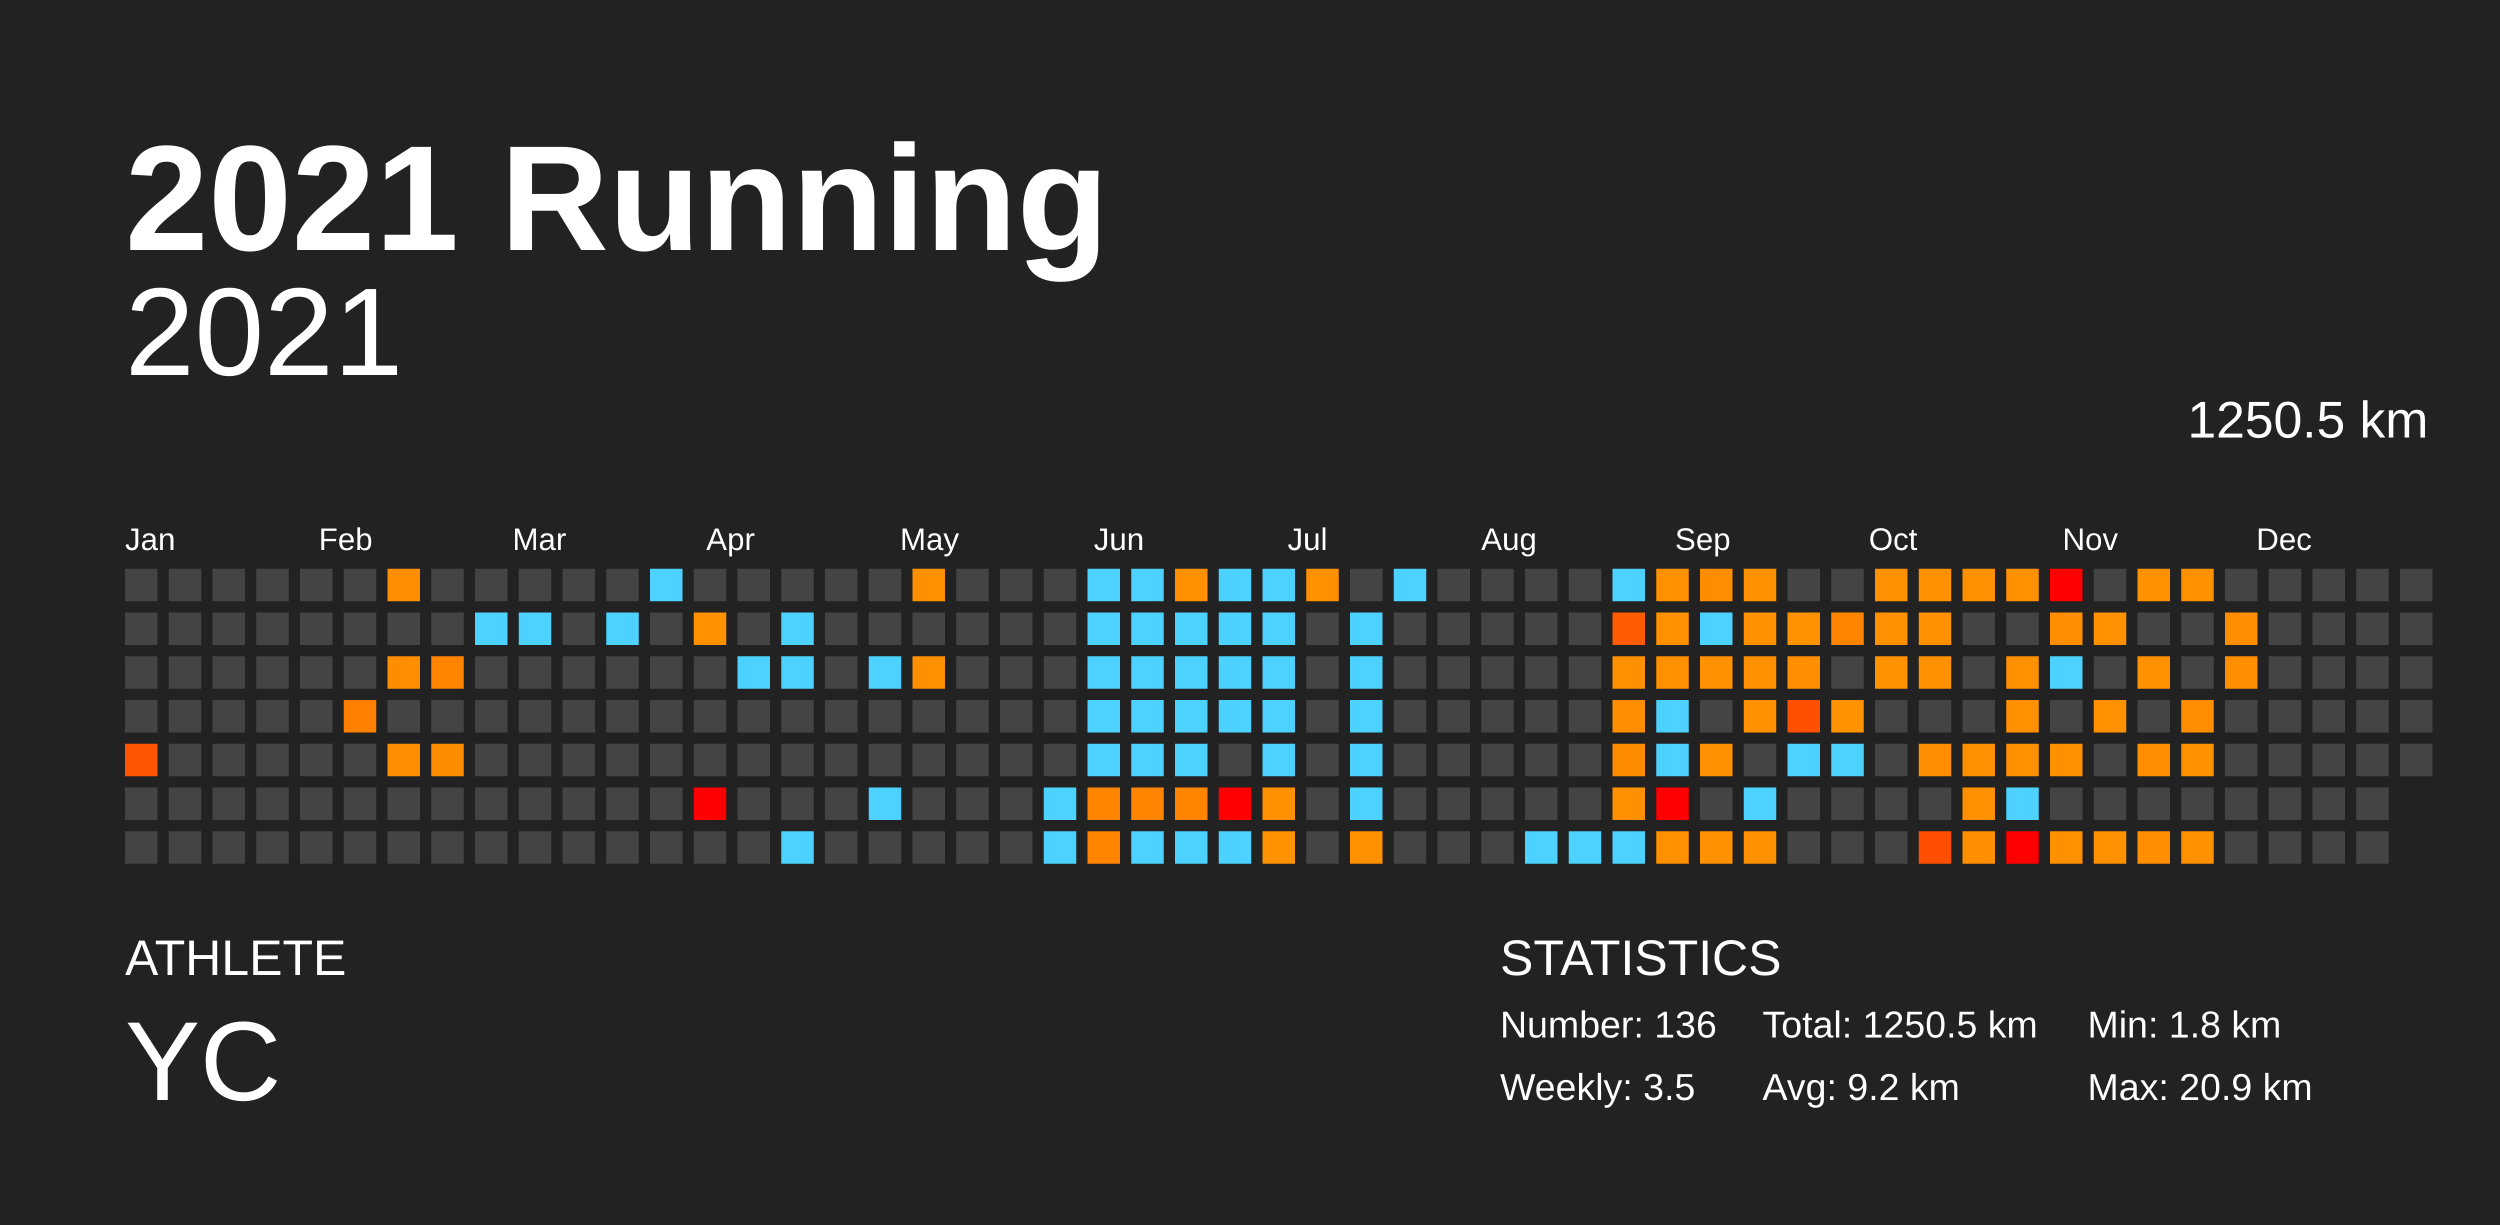
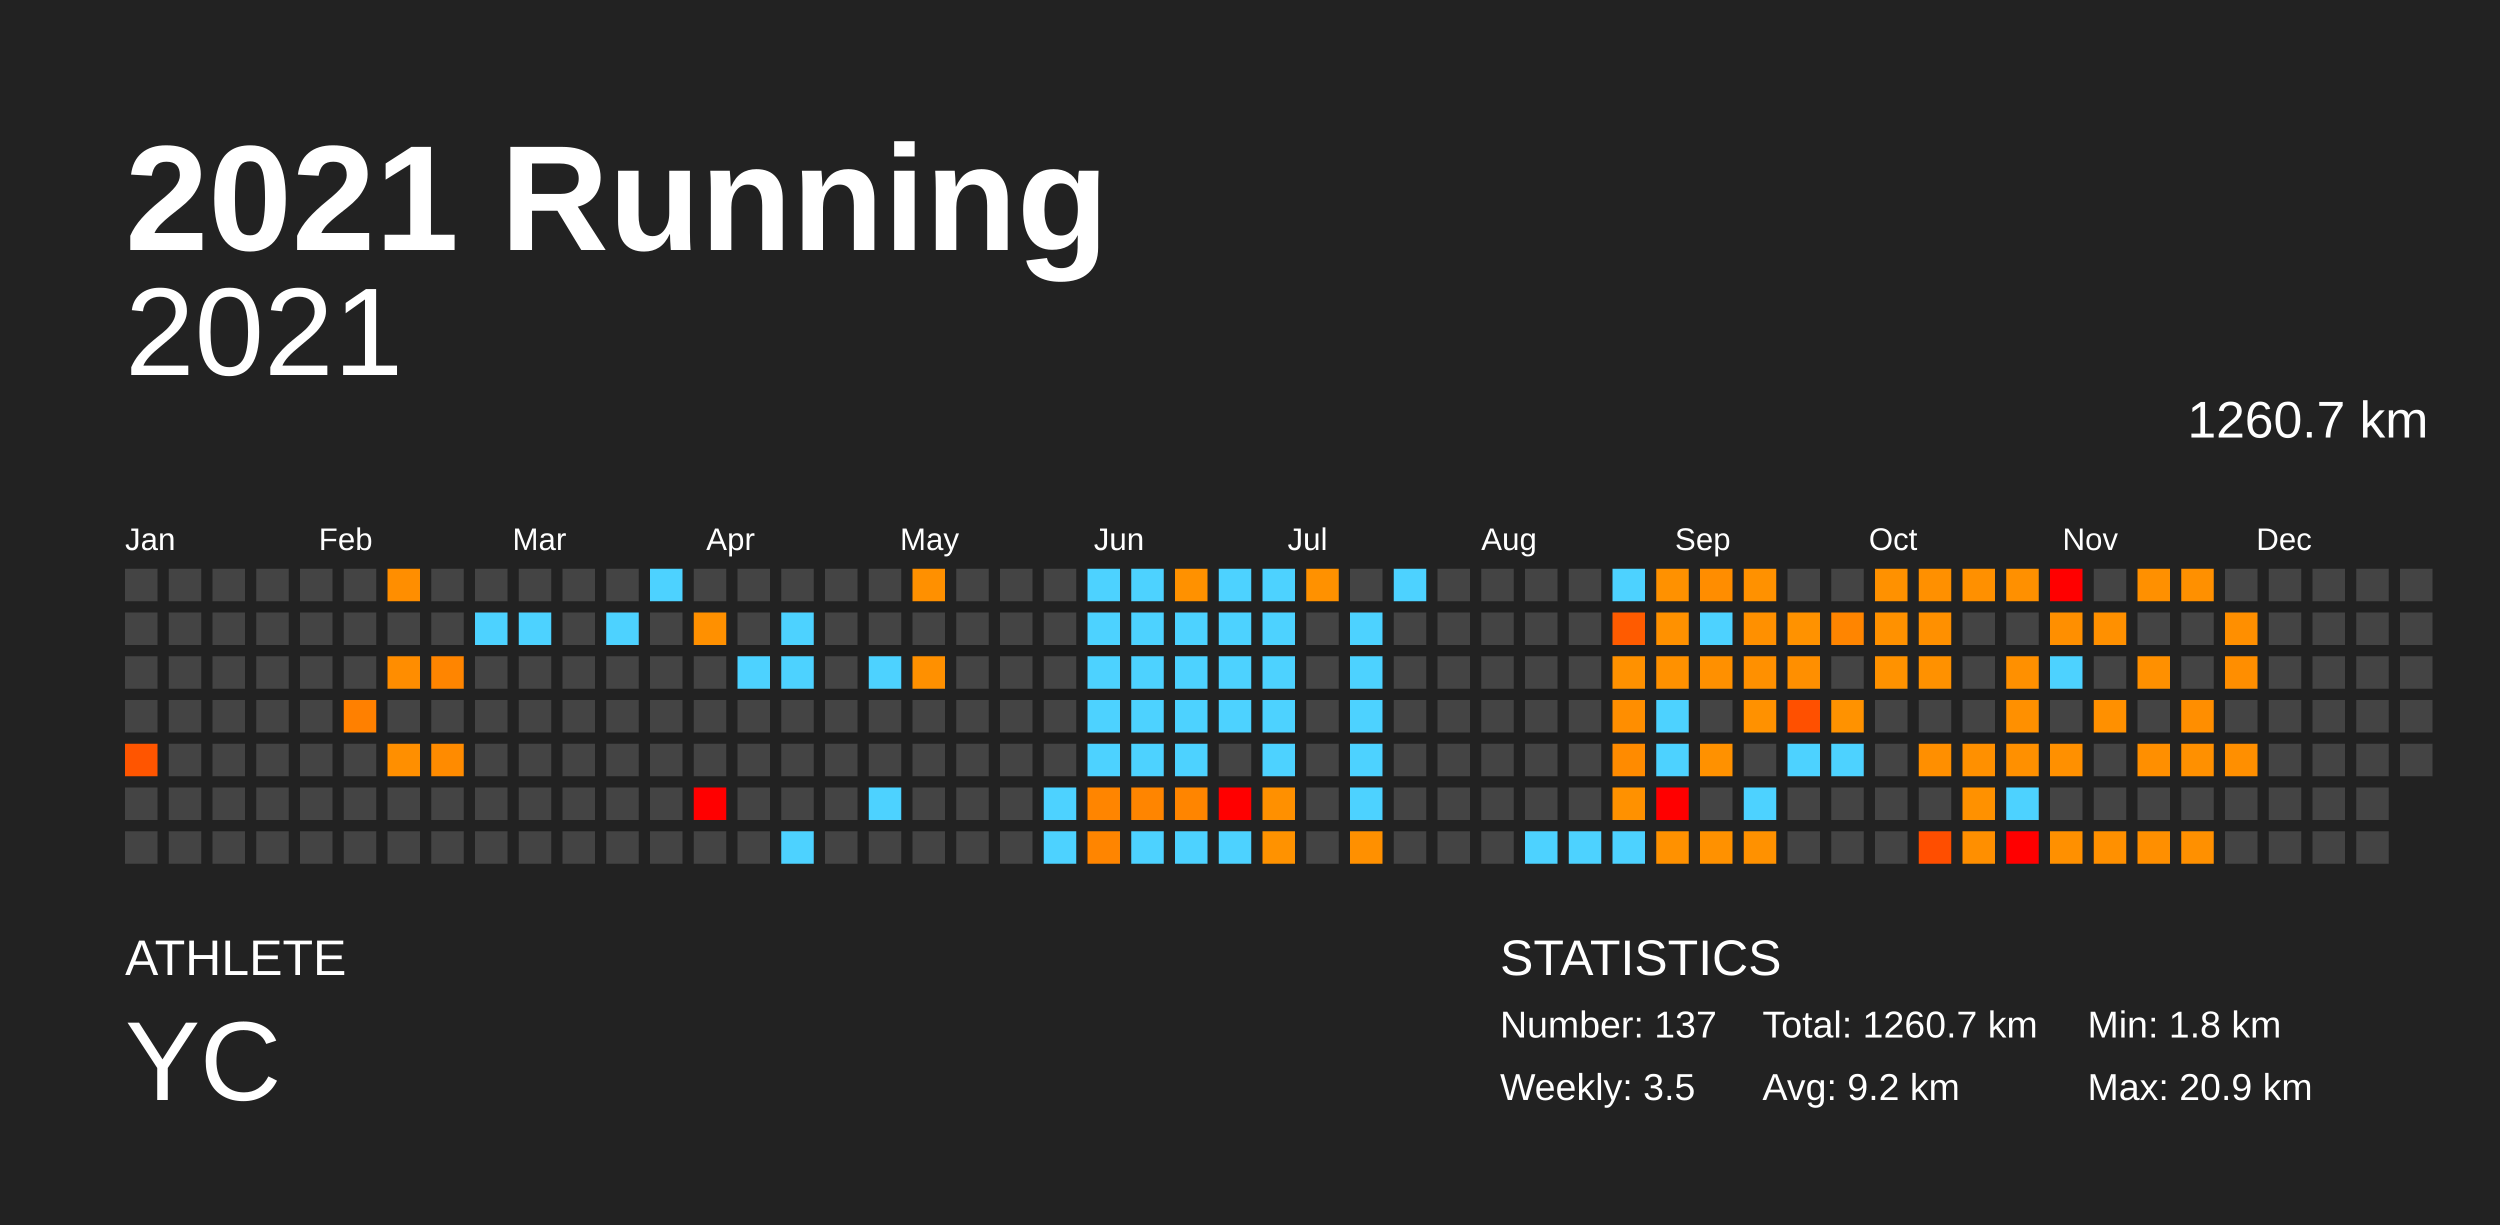
<svg xmlns="http://www.w3.org/2000/svg" baseProfile="full" height="98mm" version="1.1" viewBox="0,0,200,98" width="200mm">
  <defs />
  <rect fill="#222222" height="98" width="200" x="0" y="0" />
  <text fill="#FFFFFF" style="font-size:12px; font-family:Arial; font-weight:bold;" x="10" y="20">2021 Running</text>
  <text fill="#FFFFFF" style="font-size:4px; font-family:Arial" x="10" y="78">ATHLETE</text>
  <text fill="#FFFFFF" style="font-size:9px; font-family:Arial" x="10" y="88">YC</text>
  <text fill="#FFFFFF" style="font-size:4px; font-family:Arial" x="120" y="78">STATISTICS</text>
-   <text fill="#FFFFFF" style="font-size:3px; font-family:Arial" x="120" y="83">Number: 136</text>
+   <text fill="#FFFFFF" style="font-size:3px; font-family:Arial" x="120" y="83">Number: 137</text>
  <text fill="#FFFFFF" style="font-size:3px; font-family:Arial" x="120" y="88">Weekly: 3.5</text>
-   <text fill="#FFFFFF" style="font-size:3px; font-family:Arial" x="141" y="83">Total: 1250.5 km</text>
+   <text fill="#FFFFFF" style="font-size:3px; font-family:Arial" x="141" y="83">Total: 1260.7 km</text>
  <text fill="#FFFFFF" style="font-size:3px; font-family:Arial" x="141" y="88">Avg: 9.2 km</text>
  <text fill="#FFFFFF" style="font-size:3px; font-family:Arial" x="167" y="83">Min: 1.8 km</text>
  <text fill="#FFFFFF" style="font-size:3px; font-family:Arial" x="167" y="88">Max: 20.9 km</text>
  <text alignment-baseline="hanging" fill="#FFFFFF" style="font-size:10.0px; font-family:Arial;" x="10" y="30">2021</text>
-   <text alignment-baseline="hanging" fill="#FFFFFF" style="font-size:4.125px; font-family:Arial;" x="175" y="35">1250.5 km</text>
+   <text alignment-baseline="hanging" fill="#FFFFFF" style="font-size:4.125px; font-family:Arial;" x="175" y="35">1260.7 km</text>
  <text fill="#FFFFFF" style="font-size:2.5px; font-family:Arial" x="10.0" y="44">Jan</text>
  <text fill="#FFFFFF" style="font-size:2.5px; font-family:Arial" x="25.5" y="44">Feb</text>
  <text fill="#FFFFFF" style="font-size:2.5px; font-family:Arial" x="41.0" y="44">Mar</text>
  <text fill="#FFFFFF" style="font-size:2.5px; font-family:Arial" x="56.5" y="44">Apr</text>
  <text fill="#FFFFFF" style="font-size:2.5px; font-family:Arial" x="72.0" y="44">May</text>
  <text fill="#FFFFFF" style="font-size:2.5px; font-family:Arial" x="87.5" y="44">Jun</text>
  <text fill="#FFFFFF" style="font-size:2.5px; font-family:Arial" x="103.0" y="44">Jul</text>
  <text fill="#FFFFFF" style="font-size:2.5px; font-family:Arial" x="118.5" y="44">Aug</text>
  <text fill="#FFFFFF" style="font-size:2.5px; font-family:Arial" x="134.0" y="44">Sep</text>
  <text fill="#FFFFFF" style="font-size:2.5px; font-family:Arial" x="149.5" y="44">Oct</text>
  <text fill="#FFFFFF" style="font-size:2.5px; font-family:Arial" x="165.0" y="44">Nov</text>
  <text fill="#FFFFFF" style="font-size:2.5px; font-family:Arial" x="180.5" y="44">Dec</text>
  <rect fill="#444444" height="2.6" width="2.6" x="10.0" y="45.5" />
  <rect fill="#444444" height="2.6" width="2.6" x="10.0" y="49.0" />
  <rect fill="#444444" height="2.6" width="2.6" x="10.0" y="52.5" />
  <rect fill="#444444" height="2.6" width="2.6" x="10.0" y="56.0" />
  <rect fill="#ff5500" height="2.6" width="2.6" x="10.0" y="59.5" />
  <rect fill="#444444" height="2.6" width="2.6" x="10.0" y="63.0" />
  <rect fill="#444444" height="2.6" width="2.6" x="10.0" y="66.5" />
  <rect fill="#444444" height="2.6" width="2.6" x="13.5" y="45.5" />
  <rect fill="#444444" height="2.6" width="2.6" x="13.5" y="49.0" />
  <rect fill="#444444" height="2.6" width="2.6" x="13.5" y="52.5" />
  <rect fill="#444444" height="2.6" width="2.6" x="13.5" y="56.0" />
  <rect fill="#444444" height="2.6" width="2.6" x="13.5" y="59.5" />
  <rect fill="#444444" height="2.6" width="2.6" x="13.5" y="63.0" />
  <rect fill="#444444" height="2.6" width="2.6" x="13.5" y="66.5" />
  <rect fill="#444444" height="2.6" width="2.6" x="17.0" y="45.5" />
  <rect fill="#444444" height="2.6" width="2.6" x="17.0" y="49.0" />
  <rect fill="#444444" height="2.6" width="2.6" x="17.0" y="52.5" />
  <rect fill="#444444" height="2.6" width="2.6" x="17.0" y="56.0" />
  <rect fill="#444444" height="2.6" width="2.6" x="17.0" y="59.5" />
  <rect fill="#444444" height="2.6" width="2.6" x="17.0" y="63.0" />
  <rect fill="#444444" height="2.6" width="2.6" x="17.0" y="66.5" />
  <rect fill="#444444" height="2.6" width="2.6" x="20.5" y="45.5" />
  <rect fill="#444444" height="2.6" width="2.6" x="20.5" y="49.0" />
  <rect fill="#444444" height="2.6" width="2.6" x="20.5" y="52.5" />
  <rect fill="#444444" height="2.6" width="2.6" x="20.5" y="56.0" />
  <rect fill="#444444" height="2.6" width="2.6" x="20.5" y="59.5" />
  <rect fill="#444444" height="2.6" width="2.6" x="20.5" y="63.0" />
  <rect fill="#444444" height="2.6" width="2.6" x="20.5" y="66.5" />
  <rect fill="#444444" height="2.6" width="2.6" x="24.0" y="45.5" />
  <rect fill="#444444" height="2.6" width="2.6" x="24.0" y="49.0" />
  <rect fill="#444444" height="2.6" width="2.6" x="24.0" y="52.5" />
  <rect fill="#444444" height="2.6" width="2.6" x="24.0" y="56.0" />
  <rect fill="#444444" height="2.6" width="2.6" x="24.0" y="59.5" />
  <rect fill="#444444" height="2.6" width="2.6" x="24.0" y="63.0" />
  <rect fill="#444444" height="2.6" width="2.6" x="24.0" y="66.5" />
  <rect fill="#444444" height="2.6" width="2.6" x="27.5" y="45.5" />
  <rect fill="#444444" height="2.6" width="2.6" x="27.5" y="49.0" />
  <rect fill="#444444" height="2.6" width="2.6" x="27.5" y="52.5" />
  <rect fill="#ff8000" height="2.6" width="2.6" x="27.5" y="56.0" />
  <rect fill="#444444" height="2.6" width="2.6" x="27.5" y="59.5" />
  <rect fill="#444444" height="2.6" width="2.6" x="27.5" y="63.0" />
  <rect fill="#444444" height="2.6" width="2.6" x="27.5" y="66.5" />
  <rect fill="#ff8e00" height="2.6" width="2.6" x="31.0" y="45.5" />
  <rect fill="#444444" height="2.6" width="2.6" x="31.0" y="49.0" />
  <rect fill="#ff8d00" height="2.6" width="2.6" x="31.0" y="52.5" />
  <rect fill="#444444" height="2.6" width="2.6" x="31.0" y="56.0" />
  <rect fill="#ff8f00" height="2.6" width="2.6" x="31.0" y="59.5" />
  <rect fill="#444444" height="2.6" width="2.6" x="31.0" y="63.0" />
  <rect fill="#444444" height="2.6" width="2.6" x="31.0" y="66.5" />
  <rect fill="#444444" height="2.6" width="2.6" x="34.5" y="45.5" />
  <rect fill="#444444" height="2.6" width="2.6" x="34.5" y="49.0" />
  <rect fill="#ff8500" height="2.6" width="2.6" x="34.5" y="52.5" />
  <rect fill="#444444" height="2.6" width="2.6" x="34.5" y="56.0" />
  <rect fill="#ff8b00" height="2.6" width="2.6" x="34.5" y="59.5" />
  <rect fill="#444444" height="2.6" width="2.6" x="34.5" y="63.0" />
  <rect fill="#444444" height="2.6" width="2.6" x="34.5" y="66.5" />
  <rect fill="#444444" height="2.6" width="2.6" x="38.0" y="45.5" />
  <rect fill="#4dd2ff" height="2.6" width="2.6" x="38.0" y="49.0" />
  <rect fill="#444444" height="2.6" width="2.6" x="38.0" y="52.5" />
  <rect fill="#444444" height="2.6" width="2.6" x="38.0" y="56.0" />
  <rect fill="#444444" height="2.6" width="2.6" x="38.0" y="59.5" />
  <rect fill="#444444" height="2.6" width="2.6" x="38.0" y="63.0" />
  <rect fill="#444444" height="2.6" width="2.6" x="38.0" y="66.5" />
  <rect fill="#444444" height="2.6" width="2.6" x="41.5" y="45.5" />
  <rect fill="#4dd2ff" height="2.6" width="2.6" x="41.5" y="49.0" />
  <rect fill="#444444" height="2.6" width="2.6" x="41.5" y="52.5" />
  <rect fill="#444444" height="2.6" width="2.6" x="41.5" y="56.0" />
  <rect fill="#444444" height="2.6" width="2.6" x="41.5" y="59.5" />
  <rect fill="#444444" height="2.6" width="2.6" x="41.5" y="63.0" />
  <rect fill="#444444" height="2.6" width="2.6" x="41.5" y="66.5" />
  <rect fill="#444444" height="2.6" width="2.6" x="45.0" y="45.5" />
  <rect fill="#444444" height="2.6" width="2.6" x="45.0" y="49.0" />
  <rect fill="#444444" height="2.6" width="2.6" x="45.0" y="52.5" />
  <rect fill="#444444" height="2.6" width="2.6" x="45.0" y="56.0" />
  <rect fill="#444444" height="2.6" width="2.6" x="45.0" y="59.5" />
  <rect fill="#444444" height="2.6" width="2.6" x="45.0" y="63.0" />
  <rect fill="#444444" height="2.6" width="2.6" x="45.0" y="66.5" />
  <rect fill="#444444" height="2.6" width="2.6" x="48.5" y="45.5" />
  <rect fill="#4dd2ff" height="2.6" width="2.6" x="48.5" y="49.0" />
  <rect fill="#444444" height="2.6" width="2.6" x="48.5" y="52.5" />
  <rect fill="#444444" height="2.6" width="2.6" x="48.5" y="56.0" />
  <rect fill="#444444" height="2.6" width="2.6" x="48.5" y="59.5" />
  <rect fill="#444444" height="2.6" width="2.6" x="48.5" y="63.0" />
  <rect fill="#444444" height="2.6" width="2.6" x="48.5" y="66.5" />
  <rect fill="#4dd2ff" height="2.6" width="2.6" x="52.0" y="45.5" />
  <rect fill="#444444" height="2.6" width="2.6" x="52.0" y="49.0" />
  <rect fill="#444444" height="2.6" width="2.6" x="52.0" y="52.5" />
  <rect fill="#444444" height="2.6" width="2.6" x="52.0" y="56.0" />
  <rect fill="#444444" height="2.6" width="2.6" x="52.0" y="59.5" />
  <rect fill="#444444" height="2.6" width="2.6" x="52.0" y="63.0" />
  <rect fill="#444444" height="2.6" width="2.6" x="52.0" y="66.5" />
  <rect fill="#444444" height="2.6" width="2.6" x="55.5" y="45.5" />
  <rect fill="#ff9000" height="2.6" width="2.6" x="55.5" y="49.0" />
  <rect fill="#444444" height="2.6" width="2.6" x="55.5" y="52.5" />
  <rect fill="#444444" height="2.6" width="2.6" x="55.5" y="56.0" />
  <rect fill="#444444" height="2.6" width="2.6" x="55.5" y="59.5" />
  <rect fill="red" height="2.6" width="2.6" x="55.5" y="63.0" />
  <rect fill="#444444" height="2.6" width="2.6" x="55.5" y="66.5" />
  <rect fill="#444444" height="2.6" width="2.6" x="59.0" y="45.5" />
  <rect fill="#444444" height="2.6" width="2.6" x="59.0" y="49.0" />
  <rect fill="#4dd2ff" height="2.6" width="2.6" x="59.0" y="52.5" />
  <rect fill="#444444" height="2.6" width="2.6" x="59.0" y="56.0" />
  <rect fill="#444444" height="2.6" width="2.6" x="59.0" y="59.5" />
  <rect fill="#444444" height="2.6" width="2.6" x="59.0" y="63.0" />
  <rect fill="#444444" height="2.6" width="2.6" x="59.0" y="66.5" />
  <rect fill="#444444" height="2.6" width="2.6" x="62.5" y="45.5" />
  <rect fill="#4dd2ff" height="2.6" width="2.6" x="62.5" y="49.0" />
  <rect fill="#4dd2ff" height="2.6" width="2.6" x="62.5" y="52.5" />
  <rect fill="#444444" height="2.6" width="2.6" x="62.5" y="56.0" />
  <rect fill="#444444" height="2.6" width="2.6" x="62.5" y="59.5" />
  <rect fill="#444444" height="2.6" width="2.6" x="62.5" y="63.0" />
  <rect fill="#4dd2ff" height="2.6" width="2.6" x="62.5" y="66.5" />
  <rect fill="#444444" height="2.6" width="2.6" x="66.0" y="45.5" />
  <rect fill="#444444" height="2.6" width="2.6" x="66.0" y="49.0" />
  <rect fill="#444444" height="2.6" width="2.6" x="66.0" y="52.5" />
  <rect fill="#444444" height="2.6" width="2.6" x="66.0" y="56.0" />
  <rect fill="#444444" height="2.6" width="2.6" x="66.0" y="59.5" />
  <rect fill="#444444" height="2.6" width="2.6" x="66.0" y="63.0" />
  <rect fill="#444444" height="2.6" width="2.6" x="66.0" y="66.5" />
  <rect fill="#444444" height="2.6" width="2.6" x="69.5" y="45.5" />
  <rect fill="#444444" height="2.6" width="2.6" x="69.5" y="49.0" />
  <rect fill="#4dd2ff" height="2.6" width="2.6" x="69.5" y="52.5" />
  <rect fill="#444444" height="2.6" width="2.6" x="69.5" y="56.0" />
  <rect fill="#444444" height="2.6" width="2.6" x="69.5" y="59.5" />
  <rect fill="#4dd2ff" height="2.6" width="2.6" x="69.5" y="63.0" />
  <rect fill="#444444" height="2.6" width="2.6" x="69.5" y="66.5" />
  <rect fill="#ff9000" height="2.6" width="2.6" x="73.0" y="45.5" />
  <rect fill="#444444" height="2.6" width="2.6" x="73.0" y="49.0" />
  <rect fill="#ff9000" height="2.6" width="2.6" x="73.0" y="52.5" />
  <rect fill="#444444" height="2.6" width="2.6" x="73.0" y="56.0" />
  <rect fill="#444444" height="2.6" width="2.6" x="73.0" y="59.5" />
  <rect fill="#444444" height="2.6" width="2.6" x="73.0" y="63.0" />
  <rect fill="#444444" height="2.6" width="2.6" x="73.0" y="66.5" />
  <rect fill="#444444" height="2.6" width="2.6" x="76.5" y="45.5" />
  <rect fill="#444444" height="2.6" width="2.6" x="76.5" y="49.0" />
  <rect fill="#444444" height="2.6" width="2.6" x="76.5" y="52.5" />
  <rect fill="#444444" height="2.6" width="2.6" x="76.5" y="56.0" />
  <rect fill="#444444" height="2.6" width="2.6" x="76.5" y="59.5" />
  <rect fill="#444444" height="2.6" width="2.6" x="76.5" y="63.0" />
  <rect fill="#444444" height="2.6" width="2.6" x="76.5" y="66.5" />
  <rect fill="#444444" height="2.6" width="2.6" x="80.0" y="45.5" />
  <rect fill="#444444" height="2.6" width="2.6" x="80.0" y="49.0" />
  <rect fill="#444444" height="2.6" width="2.6" x="80.0" y="52.5" />
  <rect fill="#444444" height="2.6" width="2.6" x="80.0" y="56.0" />
  <rect fill="#444444" height="2.6" width="2.6" x="80.0" y="59.5" />
  <rect fill="#444444" height="2.6" width="2.6" x="80.0" y="63.0" />
  <rect fill="#444444" height="2.6" width="2.6" x="80.0" y="66.5" />
  <rect fill="#444444" height="2.6" width="2.6" x="83.5" y="45.5" />
  <rect fill="#444444" height="2.6" width="2.6" x="83.5" y="49.0" />
  <rect fill="#444444" height="2.6" width="2.6" x="83.5" y="52.5" />
  <rect fill="#444444" height="2.6" width="2.6" x="83.5" y="56.0" />
  <rect fill="#444444" height="2.6" width="2.6" x="83.5" y="59.5" />
  <rect fill="#4dd2ff" height="2.6" width="2.6" x="83.5" y="63.0" />
  <rect fill="#4dd2ff" height="2.6" width="2.6" x="83.5" y="66.5" />
  <rect fill="#4dd2ff" height="2.6" width="2.6" x="87.0" y="45.5" />
  <rect fill="#4dd2ff" height="2.6" width="2.6" x="87.0" y="49.0" />
  <rect fill="#4dd2ff" height="2.6" width="2.6" x="87.0" y="52.5" />
  <rect fill="#4dd2ff" height="2.6" width="2.6" x="87.0" y="56.0" />
  <rect fill="#4dd2ff" height="2.6" width="2.6" x="87.0" y="59.5" />
  <rect fill="#ff8500" height="2.6" width="2.6" x="87.0" y="63.0" />
  <rect fill="#ff8500" height="2.6" width="2.6" x="87.0" y="66.5" />
  <rect fill="#4dd2ff" height="2.6" width="2.6" x="90.5" y="45.5" />
  <rect fill="#4dd2ff" height="2.6" width="2.6" x="90.5" y="49.0" />
  <rect fill="#4dd2ff" height="2.6" width="2.6" x="90.5" y="52.5" />
  <rect fill="#4dd2ff" height="2.6" width="2.6" x="90.5" y="56.0" />
  <rect fill="#4dd2ff" height="2.6" width="2.6" x="90.5" y="59.5" />
  <rect fill="#ff8500" height="2.6" width="2.6" x="90.5" y="63.0" />
  <rect fill="#4dd2ff" height="2.6" width="2.6" x="90.5" y="66.5" />
  <rect fill="#ff9100" height="2.6" width="2.6" x="94.0" y="45.5" />
  <rect fill="#4dd2ff" height="2.6" width="2.6" x="94.0" y="49.0" />
  <rect fill="#4dd2ff" height="2.6" width="2.6" x="94.0" y="52.5" />
  <rect fill="#4dd2ff" height="2.6" width="2.6" x="94.0" y="56.0" />
  <rect fill="#4dd2ff" height="2.6" width="2.6" x="94.0" y="59.5" />
  <rect fill="#ff8500" height="2.6" width="2.6" x="94.0" y="63.0" />
  <rect fill="#4dd2ff" height="2.6" width="2.6" x="94.0" y="66.5" />
  <rect fill="#4dd2ff" height="2.6" width="2.6" x="97.5" y="45.5" />
  <rect fill="#4dd2ff" height="2.6" width="2.6" x="97.5" y="49.0" />
  <rect fill="#4dd2ff" height="2.6" width="2.6" x="97.5" y="52.5" />
  <rect fill="#4dd2ff" height="2.6" width="2.6" x="97.5" y="56.0" />
  <rect fill="#444444" height="2.6" width="2.6" x="97.5" y="59.5" />
  <rect fill="red" height="2.6" width="2.6" x="97.5" y="63.0" />
  <rect fill="#4dd2ff" height="2.6" width="2.6" x="97.5" y="66.5" />
  <rect fill="#4dd2ff" height="2.6" width="2.6" x="101.0" y="45.5" />
  <rect fill="#4dd2ff" height="2.6" width="2.6" x="101.0" y="49.0" />
  <rect fill="#4dd2ff" height="2.6" width="2.6" x="101.0" y="52.5" />
  <rect fill="#4dd2ff" height="2.6" width="2.6" x="101.0" y="56.0" />
  <rect fill="#4dd2ff" height="2.6" width="2.6" x="101.0" y="59.5" />
  <rect fill="#ff9000" height="2.6" width="2.6" x="101.0" y="63.0" />
  <rect fill="#ff9200" height="2.6" width="2.6" x="101.0" y="66.5" />
  <rect fill="#ff9100" height="2.6" width="2.6" x="104.5" y="45.5" />
  <rect fill="#444444" height="2.6" width="2.6" x="104.5" y="49.0" />
  <rect fill="#444444" height="2.6" width="2.6" x="104.5" y="52.5" />
  <rect fill="#444444" height="2.6" width="2.6" x="104.5" y="56.0" />
  <rect fill="#444444" height="2.6" width="2.6" x="104.5" y="59.5" />
  <rect fill="#444444" height="2.6" width="2.6" x="104.5" y="63.0" />
  <rect fill="#444444" height="2.6" width="2.6" x="104.5" y="66.5" />
  <rect fill="#444444" height="2.6" width="2.6" x="108.0" y="45.5" />
  <rect fill="#4dd2ff" height="2.6" width="2.6" x="108.0" y="49.0" />
  <rect fill="#4dd2ff" height="2.6" width="2.6" x="108.0" y="52.5" />
  <rect fill="#4dd2ff" height="2.6" width="2.6" x="108.0" y="56.0" />
  <rect fill="#4dd2ff" height="2.6" width="2.6" x="108.0" y="59.5" />
  <rect fill="#4dd2ff" height="2.6" width="2.6" x="108.0" y="63.0" />
  <rect fill="#ff9000" height="2.6" width="2.6" x="108.0" y="66.5" />
  <rect fill="#4dd2ff" height="2.6" width="2.6" x="111.5" y="45.5" />
  <rect fill="#444444" height="2.6" width="2.6" x="111.5" y="49.0" />
  <rect fill="#444444" height="2.6" width="2.6" x="111.5" y="52.5" />
  <rect fill="#444444" height="2.6" width="2.6" x="111.5" y="56.0" />
  <rect fill="#444444" height="2.6" width="2.6" x="111.5" y="59.5" />
  <rect fill="#444444" height="2.6" width="2.6" x="111.5" y="63.0" />
  <rect fill="#444444" height="2.6" width="2.6" x="111.5" y="66.5" />
  <rect fill="#444444" height="2.6" width="2.6" x="115.0" y="45.5" />
  <rect fill="#444444" height="2.6" width="2.6" x="115.0" y="49.0" />
  <rect fill="#444444" height="2.6" width="2.6" x="115.0" y="52.5" />
  <rect fill="#444444" height="2.6" width="2.6" x="115.0" y="56.0" />
  <rect fill="#444444" height="2.6" width="2.6" x="115.0" y="59.5" />
  <rect fill="#444444" height="2.6" width="2.6" x="115.0" y="63.0" />
  <rect fill="#444444" height="2.6" width="2.6" x="115.0" y="66.5" />
  <rect fill="#444444" height="2.6" width="2.6" x="118.5" y="45.5" />
  <rect fill="#444444" height="2.6" width="2.6" x="118.5" y="49.0" />
  <rect fill="#444444" height="2.6" width="2.6" x="118.5" y="52.5" />
  <rect fill="#444444" height="2.6" width="2.6" x="118.5" y="56.0" />
  <rect fill="#444444" height="2.6" width="2.6" x="118.5" y="59.5" />
  <rect fill="#444444" height="2.6" width="2.6" x="118.5" y="63.0" />
  <rect fill="#444444" height="2.6" width="2.6" x="118.5" y="66.5" />
  <rect fill="#444444" height="2.6" width="2.6" x="122.0" y="45.5" />
  <rect fill="#444444" height="2.6" width="2.6" x="122.0" y="49.0" />
  <rect fill="#444444" height="2.6" width="2.6" x="122.0" y="52.5" />
  <rect fill="#444444" height="2.6" width="2.6" x="122.0" y="56.0" />
  <rect fill="#444444" height="2.6" width="2.6" x="122.0" y="59.5" />
  <rect fill="#444444" height="2.6" width="2.6" x="122.0" y="63.0" />
  <rect fill="#4dd2ff" height="2.6" width="2.6" x="122.0" y="66.5" />
  <rect fill="#444444" height="2.6" width="2.6" x="125.5" y="45.5" />
  <rect fill="#444444" height="2.6" width="2.6" x="125.5" y="49.0" />
  <rect fill="#444444" height="2.6" width="2.6" x="125.5" y="52.5" />
  <rect fill="#444444" height="2.6" width="2.6" x="125.5" y="56.0" />
  <rect fill="#444444" height="2.6" width="2.6" x="125.5" y="59.5" />
  <rect fill="#444444" height="2.6" width="2.6" x="125.5" y="63.0" />
  <rect fill="#4dd2ff" height="2.6" width="2.6" x="125.5" y="66.5" />
  <rect fill="#4dd2ff" height="2.6" width="2.6" x="129.0" y="45.5" />
  <rect fill="#ff5b00" height="2.6" width="2.6" x="129.0" y="49.0" />
  <rect fill="#ff9100" height="2.6" width="2.6" x="129.0" y="52.5" />
  <rect fill="#ff8e00" height="2.6" width="2.6" x="129.0" y="56.0" />
  <rect fill="#ff8b00" height="2.6" width="2.6" x="129.0" y="59.5" />
  <rect fill="#ff9100" height="2.6" width="2.6" x="129.0" y="63.0" />
  <rect fill="#4dd2ff" height="2.6" width="2.6" x="129.0" y="66.5" />
  <rect fill="#ff9100" height="2.6" width="2.6" x="132.5" y="45.5" />
  <rect fill="#ff9100" height="2.6" width="2.6" x="132.5" y="49.0" />
  <rect fill="#ff9100" height="2.6" width="2.6" x="132.5" y="52.5" />
  <rect fill="#4dd2ff" height="2.6" width="2.6" x="132.5" y="56.0" />
  <rect fill="#4dd2ff" height="2.6" width="2.6" x="132.5" y="59.5" />
  <rect fill="red" height="2.6" width="2.6" x="132.5" y="63.0" />
  <rect fill="#ff9100" height="2.6" width="2.6" x="132.5" y="66.5" />
  <rect fill="#ff8d00" height="2.6" width="2.6" x="136.0" y="45.5" />
  <rect fill="#4dd2ff" height="2.6" width="2.6" x="136.0" y="49.0" />
  <rect fill="#ff9000" height="2.6" width="2.6" x="136.0" y="52.5" />
  <rect fill="#444444" height="2.6" width="2.6" x="136.0" y="56.0" />
  <rect fill="#ff9100" height="2.6" width="2.6" x="136.0" y="59.5" />
  <rect fill="#444444" height="2.6" width="2.6" x="136.0" y="63.0" />
  <rect fill="#ff9100" height="2.6" width="2.6" x="136.0" y="66.5" />
  <rect fill="#ff9100" height="2.6" width="2.6" x="139.5" y="45.5" />
  <rect fill="#ff9000" height="2.6" width="2.6" x="139.5" y="49.0" />
  <rect fill="#ff9000" height="2.6" width="2.6" x="139.5" y="52.5" />
  <rect fill="#ff9100" height="2.6" width="2.6" x="139.5" y="56.0" />
  <rect fill="#444444" height="2.6" width="2.6" x="139.5" y="59.5" />
  <rect fill="#4dd2ff" height="2.6" width="2.6" x="139.5" y="63.0" />
  <rect fill="#ff9100" height="2.6" width="2.6" x="139.5" y="66.5" />
  <rect fill="#444444" height="2.6" width="2.6" x="143.0" y="45.5" />
  <rect fill="#ff9200" height="2.6" width="2.6" x="143.0" y="49.0" />
  <rect fill="#ff8f00" height="2.6" width="2.6" x="143.0" y="52.5" />
  <rect fill="#ff5000" height="2.6" width="2.6" x="143.0" y="56.0" />
  <rect fill="#4dd2ff" height="2.6" width="2.6" x="143.0" y="59.5" />
  <rect fill="#444444" height="2.6" width="2.6" x="143.0" y="63.0" />
  <rect fill="#444444" height="2.6" width="2.6" x="143.0" y="66.5" />
  <rect fill="#444444" height="2.6" width="2.6" x="146.5" y="45.5" />
  <rect fill="#ff8500" height="2.6" width="2.6" x="146.5" y="49.0" />
  <rect fill="#444444" height="2.6" width="2.6" x="146.5" y="52.5" />
  <rect fill="#ff9200" height="2.6" width="2.6" x="146.5" y="56.0" />
  <rect fill="#4dd2ff" height="2.6" width="2.6" x="146.5" y="59.5" />
  <rect fill="#444444" height="2.6" width="2.6" x="146.5" y="63.0" />
  <rect fill="#444444" height="2.6" width="2.6" x="146.5" y="66.5" />
  <rect fill="#ff9100" height="2.6" width="2.6" x="150.0" y="45.5" />
  <rect fill="#ff9100" height="2.6" width="2.6" x="150.0" y="49.0" />
  <rect fill="#ff9200" height="2.6" width="2.6" x="150.0" y="52.5" />
  <rect fill="#444444" height="2.6" width="2.6" x="150.0" y="56.0" />
  <rect fill="#444444" height="2.6" width="2.6" x="150.0" y="59.5" />
  <rect fill="#444444" height="2.6" width="2.6" x="150.0" y="63.0" />
  <rect fill="#444444" height="2.6" width="2.6" x="150.0" y="66.5" />
  <rect fill="#ff9000" height="2.6" width="2.6" x="153.5" y="45.5" />
  <rect fill="#ff9000" height="2.6" width="2.6" x="153.5" y="49.0" />
  <rect fill="#ff9100" height="2.6" width="2.6" x="153.5" y="52.5" />
  <rect fill="#444444" height="2.6" width="2.6" x="153.5" y="56.0" />
  <rect fill="#ff8f00" height="2.6" width="2.6" x="153.5" y="59.5" />
  <rect fill="#444444" height="2.6" width="2.6" x="153.5" y="63.0" />
  <rect fill="#ff4e00" height="2.6" width="2.6" x="153.5" y="66.5" />
  <rect fill="#ff9000" height="2.6" width="2.6" x="157.0" y="45.5" />
  <rect fill="#444444" height="2.6" width="2.6" x="157.0" y="49.0" />
  <rect fill="#444444" height="2.6" width="2.6" x="157.0" y="52.5" />
  <rect fill="#444444" height="2.6" width="2.6" x="157.0" y="56.0" />
  <rect fill="#ff9000" height="2.6" width="2.6" x="157.0" y="59.5" />
  <rect fill="#ff9100" height="2.6" width="2.6" x="157.0" y="63.0" />
  <rect fill="#ff8f00" height="2.6" width="2.6" x="157.0" y="66.5" />
  <rect fill="#ff9000" height="2.6" width="2.6" x="160.5" y="45.5" />
  <rect fill="#444444" height="2.6" width="2.6" x="160.5" y="49.0" />
  <rect fill="#ff9000" height="2.6" width="2.6" x="160.5" y="52.5" />
  <rect fill="#ff9000" height="2.6" width="2.6" x="160.5" y="56.0" />
  <rect fill="#ff9000" height="2.6" width="2.6" x="160.5" y="59.5" />
  <rect fill="#4dd2ff" height="2.6" width="2.6" x="160.5" y="63.0" />
  <rect fill="red" height="2.6" width="2.6" x="160.5" y="66.5" />
  <rect fill="red" height="2.6" width="2.6" x="164.0" y="45.5" />
  <rect fill="#ff8f00" height="2.6" width="2.6" x="164.0" y="49.0" />
  <rect fill="#4dd2ff" height="2.6" width="2.6" x="164.0" y="52.5" />
  <rect fill="#444444" height="2.6" width="2.6" x="164.0" y="56.0" />
  <rect fill="#ff9000" height="2.6" width="2.6" x="164.0" y="59.5" />
  <rect fill="#444444" height="2.6" width="2.6" x="164.0" y="63.0" />
  <rect fill="#ff9000" height="2.6" width="2.6" x="164.0" y="66.5" />
  <rect fill="#444444" height="2.6" width="2.6" x="167.5" y="45.5" />
  <rect fill="#ff9000" height="2.6" width="2.6" x="167.5" y="49.0" />
  <rect fill="#444444" height="2.6" width="2.6" x="167.5" y="52.5" />
  <rect fill="#ff9000" height="2.6" width="2.6" x="167.5" y="56.0" />
  <rect fill="#444444" height="2.6" width="2.6" x="167.5" y="59.5" />
  <rect fill="#444444" height="2.6" width="2.6" x="167.5" y="63.0" />
  <rect fill="#ff9000" height="2.6" width="2.6" x="167.5" y="66.5" />
  <rect fill="#ff9000" height="2.6" width="2.6" x="171.0" y="45.5" />
  <rect fill="#444444" height="2.6" width="2.6" x="171.0" y="49.0" />
  <rect fill="#ff9000" height="2.6" width="2.6" x="171.0" y="52.5" />
  <rect fill="#444444" height="2.6" width="2.6" x="171.0" y="56.0" />
  <rect fill="#ff8f00" height="2.6" width="2.6" x="171.0" y="59.5" />
  <rect fill="#444444" height="2.6" width="2.6" x="171.0" y="63.0" />
  <rect fill="#ff8f00" height="2.6" width="2.6" x="171.0" y="66.5" />
  <rect fill="#ff9000" height="2.6" width="2.6" x="174.5" y="45.5" />
  <rect fill="#444444" height="2.6" width="2.6" x="174.5" y="49.0" />
  <rect fill="#444444" height="2.6" width="2.6" x="174.5" y="52.5" />
  <rect fill="#ff8e00" height="2.6" width="2.6" x="174.5" y="56.0" />
  <rect fill="#ff9000" height="2.6" width="2.6" x="174.5" y="59.5" />
  <rect fill="#444444" height="2.6" width="2.6" x="174.5" y="63.0" />
  <rect fill="#ff9000" height="2.6" width="2.6" x="174.5" y="66.5" />
  <rect fill="#444444" height="2.6" width="2.6" x="178.0" y="45.5" />
  <rect fill="#ff8f00" height="2.6" width="2.6" x="178.0" y="49.0" />
  <rect fill="#ff8e00" height="2.6" width="2.6" x="178.0" y="52.5" />
  <rect fill="#444444" height="2.6" width="2.6" x="178.0" y="56.0" />
-   <rect fill="#444444" height="2.6" width="2.6" x="178.0" y="59.5" />
+   <rect fill="#ff8f00" height="2.6" width="2.6" x="178.0" y="59.5" />
  <rect fill="#444444" height="2.6" width="2.6" x="178.0" y="63.0" />
  <rect fill="#444444" height="2.6" width="2.6" x="178.0" y="66.5" />
  <rect fill="#444444" height="2.6" width="2.6" x="181.5" y="45.5" />
  <rect fill="#444444" height="2.6" width="2.6" x="181.5" y="49.0" />
  <rect fill="#444444" height="2.6" width="2.6" x="181.5" y="52.5" />
  <rect fill="#444444" height="2.6" width="2.6" x="181.5" y="56.0" />
  <rect fill="#444444" height="2.6" width="2.6" x="181.5" y="59.5" />
  <rect fill="#444444" height="2.6" width="2.6" x="181.5" y="63.0" />
  <rect fill="#444444" height="2.6" width="2.6" x="181.5" y="66.5" />
  <rect fill="#444444" height="2.6" width="2.6" x="185.0" y="45.5" />
  <rect fill="#444444" height="2.6" width="2.6" x="185.0" y="49.0" />
  <rect fill="#444444" height="2.6" width="2.6" x="185.0" y="52.5" />
  <rect fill="#444444" height="2.6" width="2.6" x="185.0" y="56.0" />
  <rect fill="#444444" height="2.6" width="2.6" x="185.0" y="59.5" />
  <rect fill="#444444" height="2.6" width="2.6" x="185.0" y="63.0" />
  <rect fill="#444444" height="2.6" width="2.6" x="185.0" y="66.5" />
  <rect fill="#444444" height="2.6" width="2.6" x="188.5" y="45.5" />
  <rect fill="#444444" height="2.6" width="2.6" x="188.5" y="49.0" />
  <rect fill="#444444" height="2.6" width="2.6" x="188.5" y="52.5" />
  <rect fill="#444444" height="2.6" width="2.6" x="188.5" y="56.0" />
  <rect fill="#444444" height="2.6" width="2.6" x="188.5" y="59.5" />
  <rect fill="#444444" height="2.6" width="2.6" x="188.5" y="63.0" />
  <rect fill="#444444" height="2.6" width="2.6" x="188.5" y="66.5" />
  <rect fill="#444444" height="2.6" width="2.6" x="192.0" y="45.5" />
  <rect fill="#444444" height="2.6" width="2.6" x="192.0" y="49.0" />
  <rect fill="#444444" height="2.6" width="2.6" x="192.0" y="52.5" />
  <rect fill="#444444" height="2.6" width="2.6" x="192.0" y="56.0" />
  <rect fill="#444444" height="2.6" width="2.6" x="192.0" y="59.5" />
</svg>
